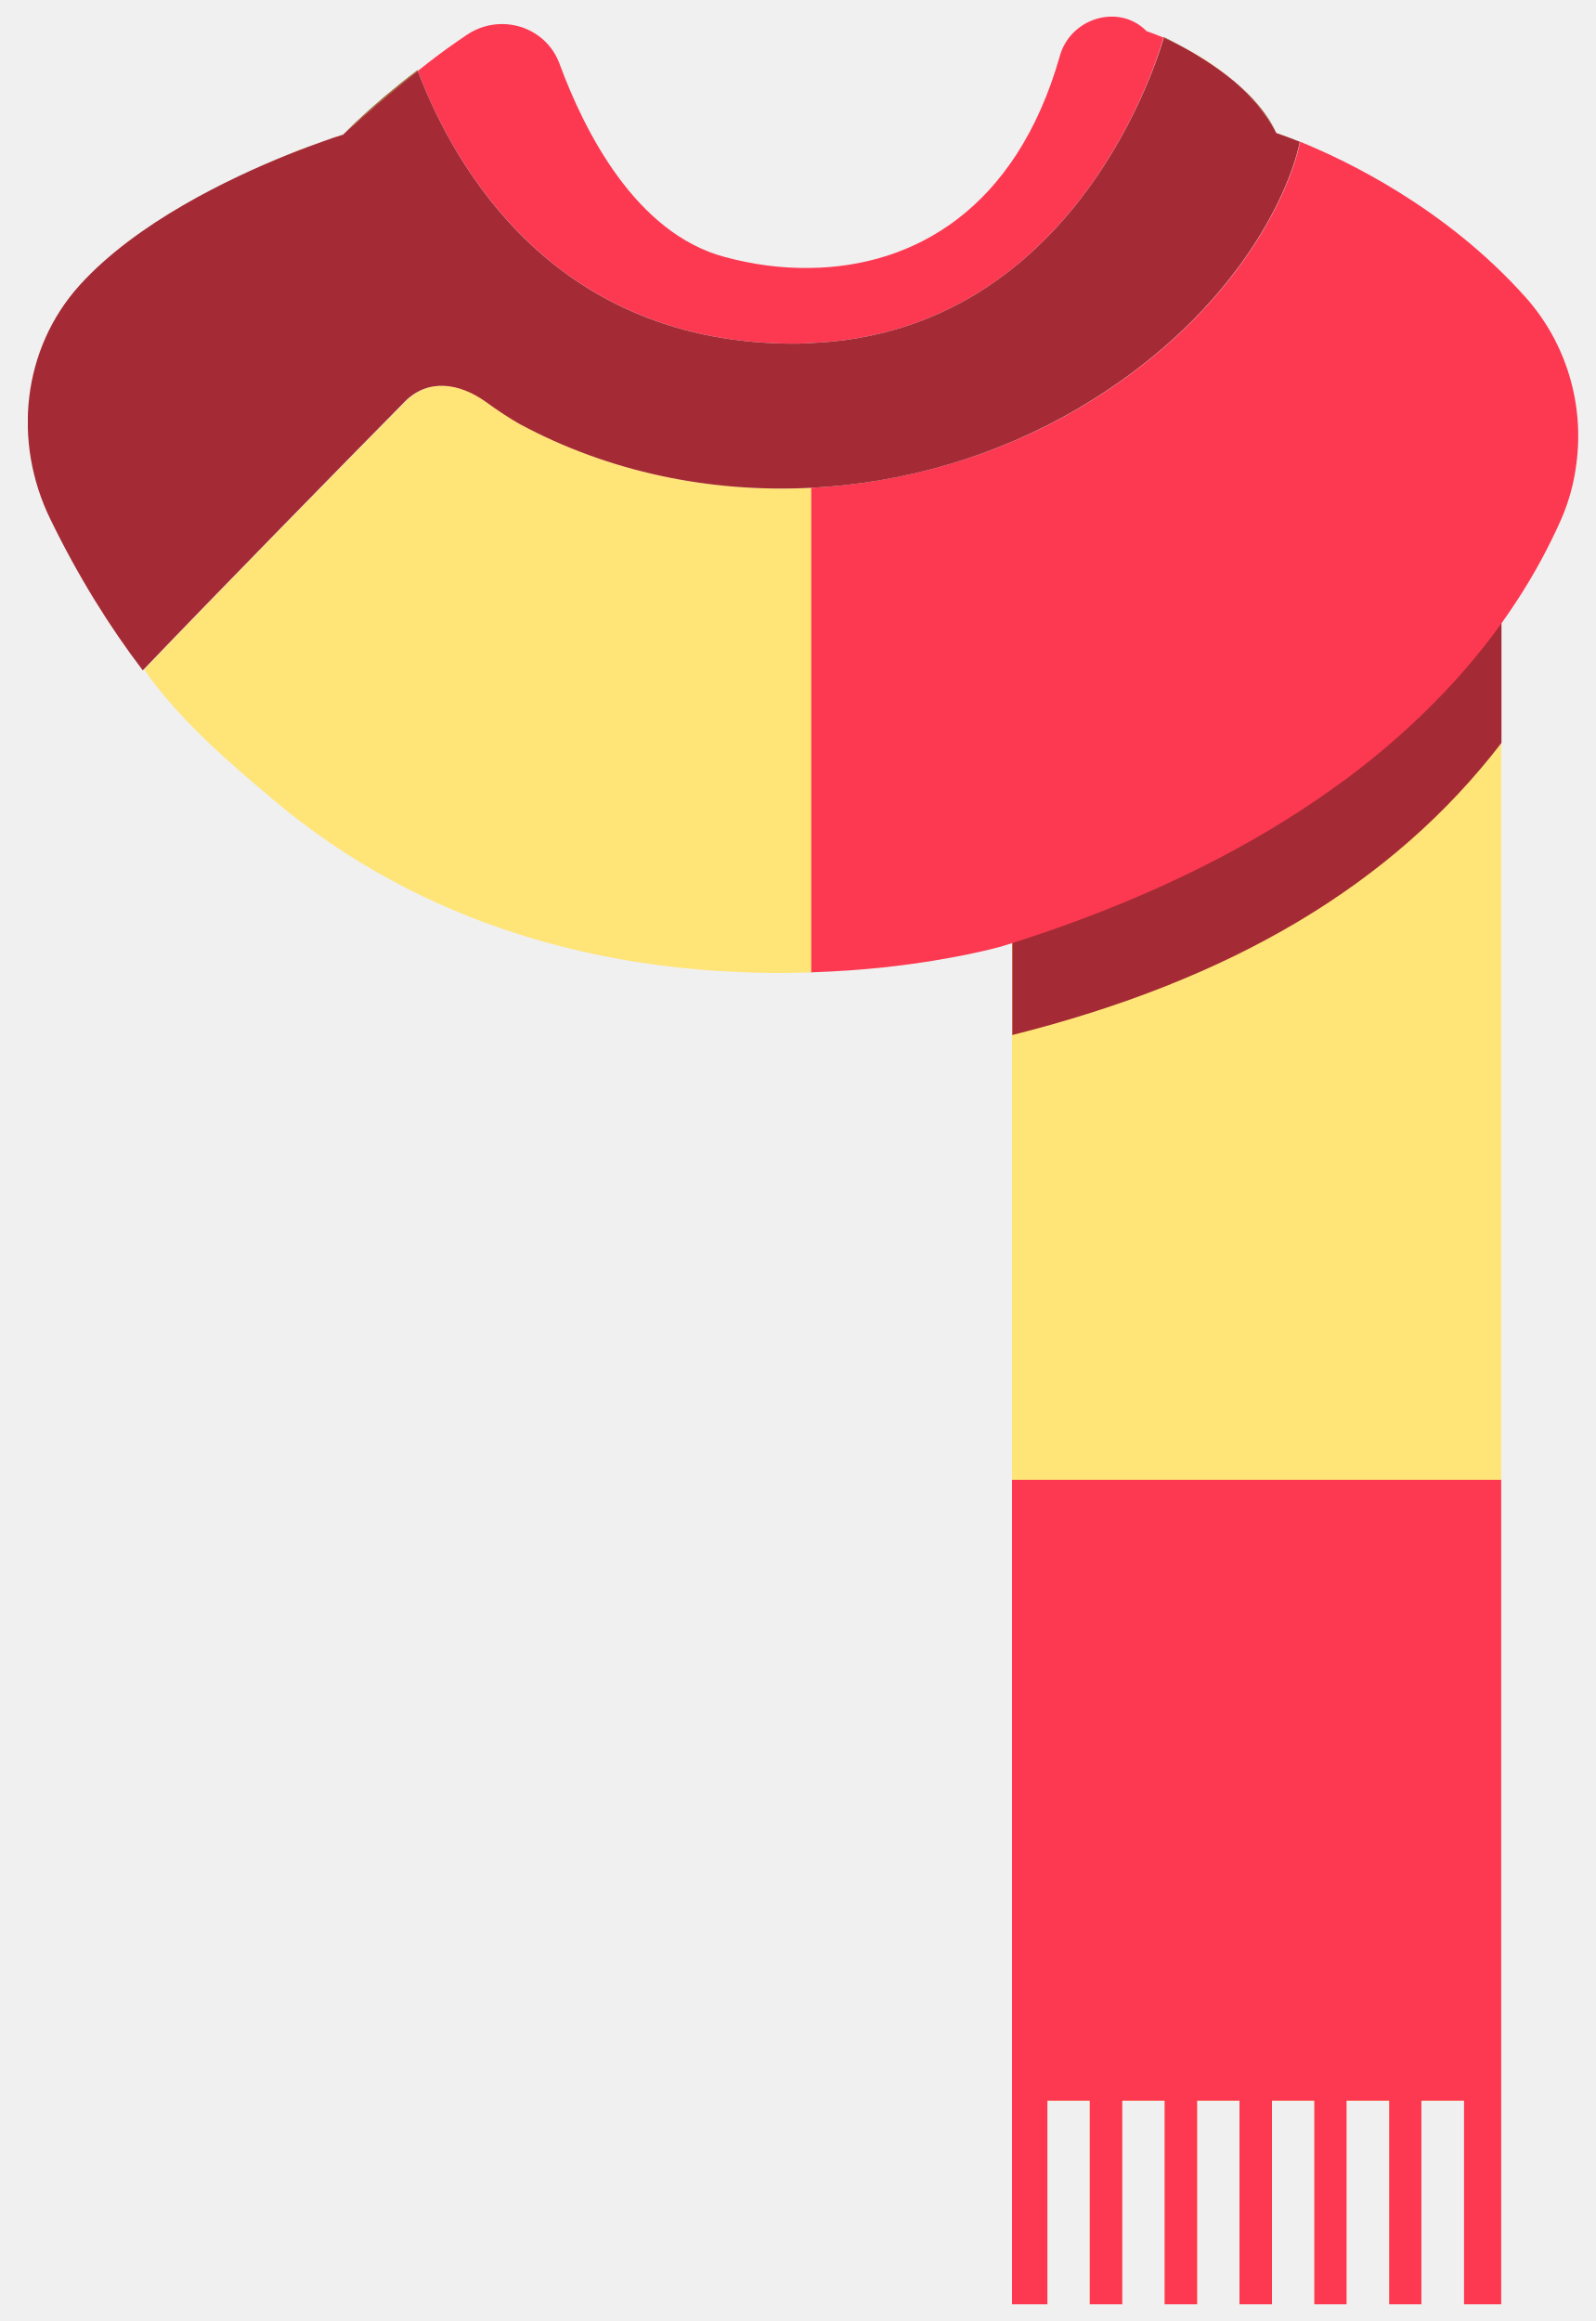
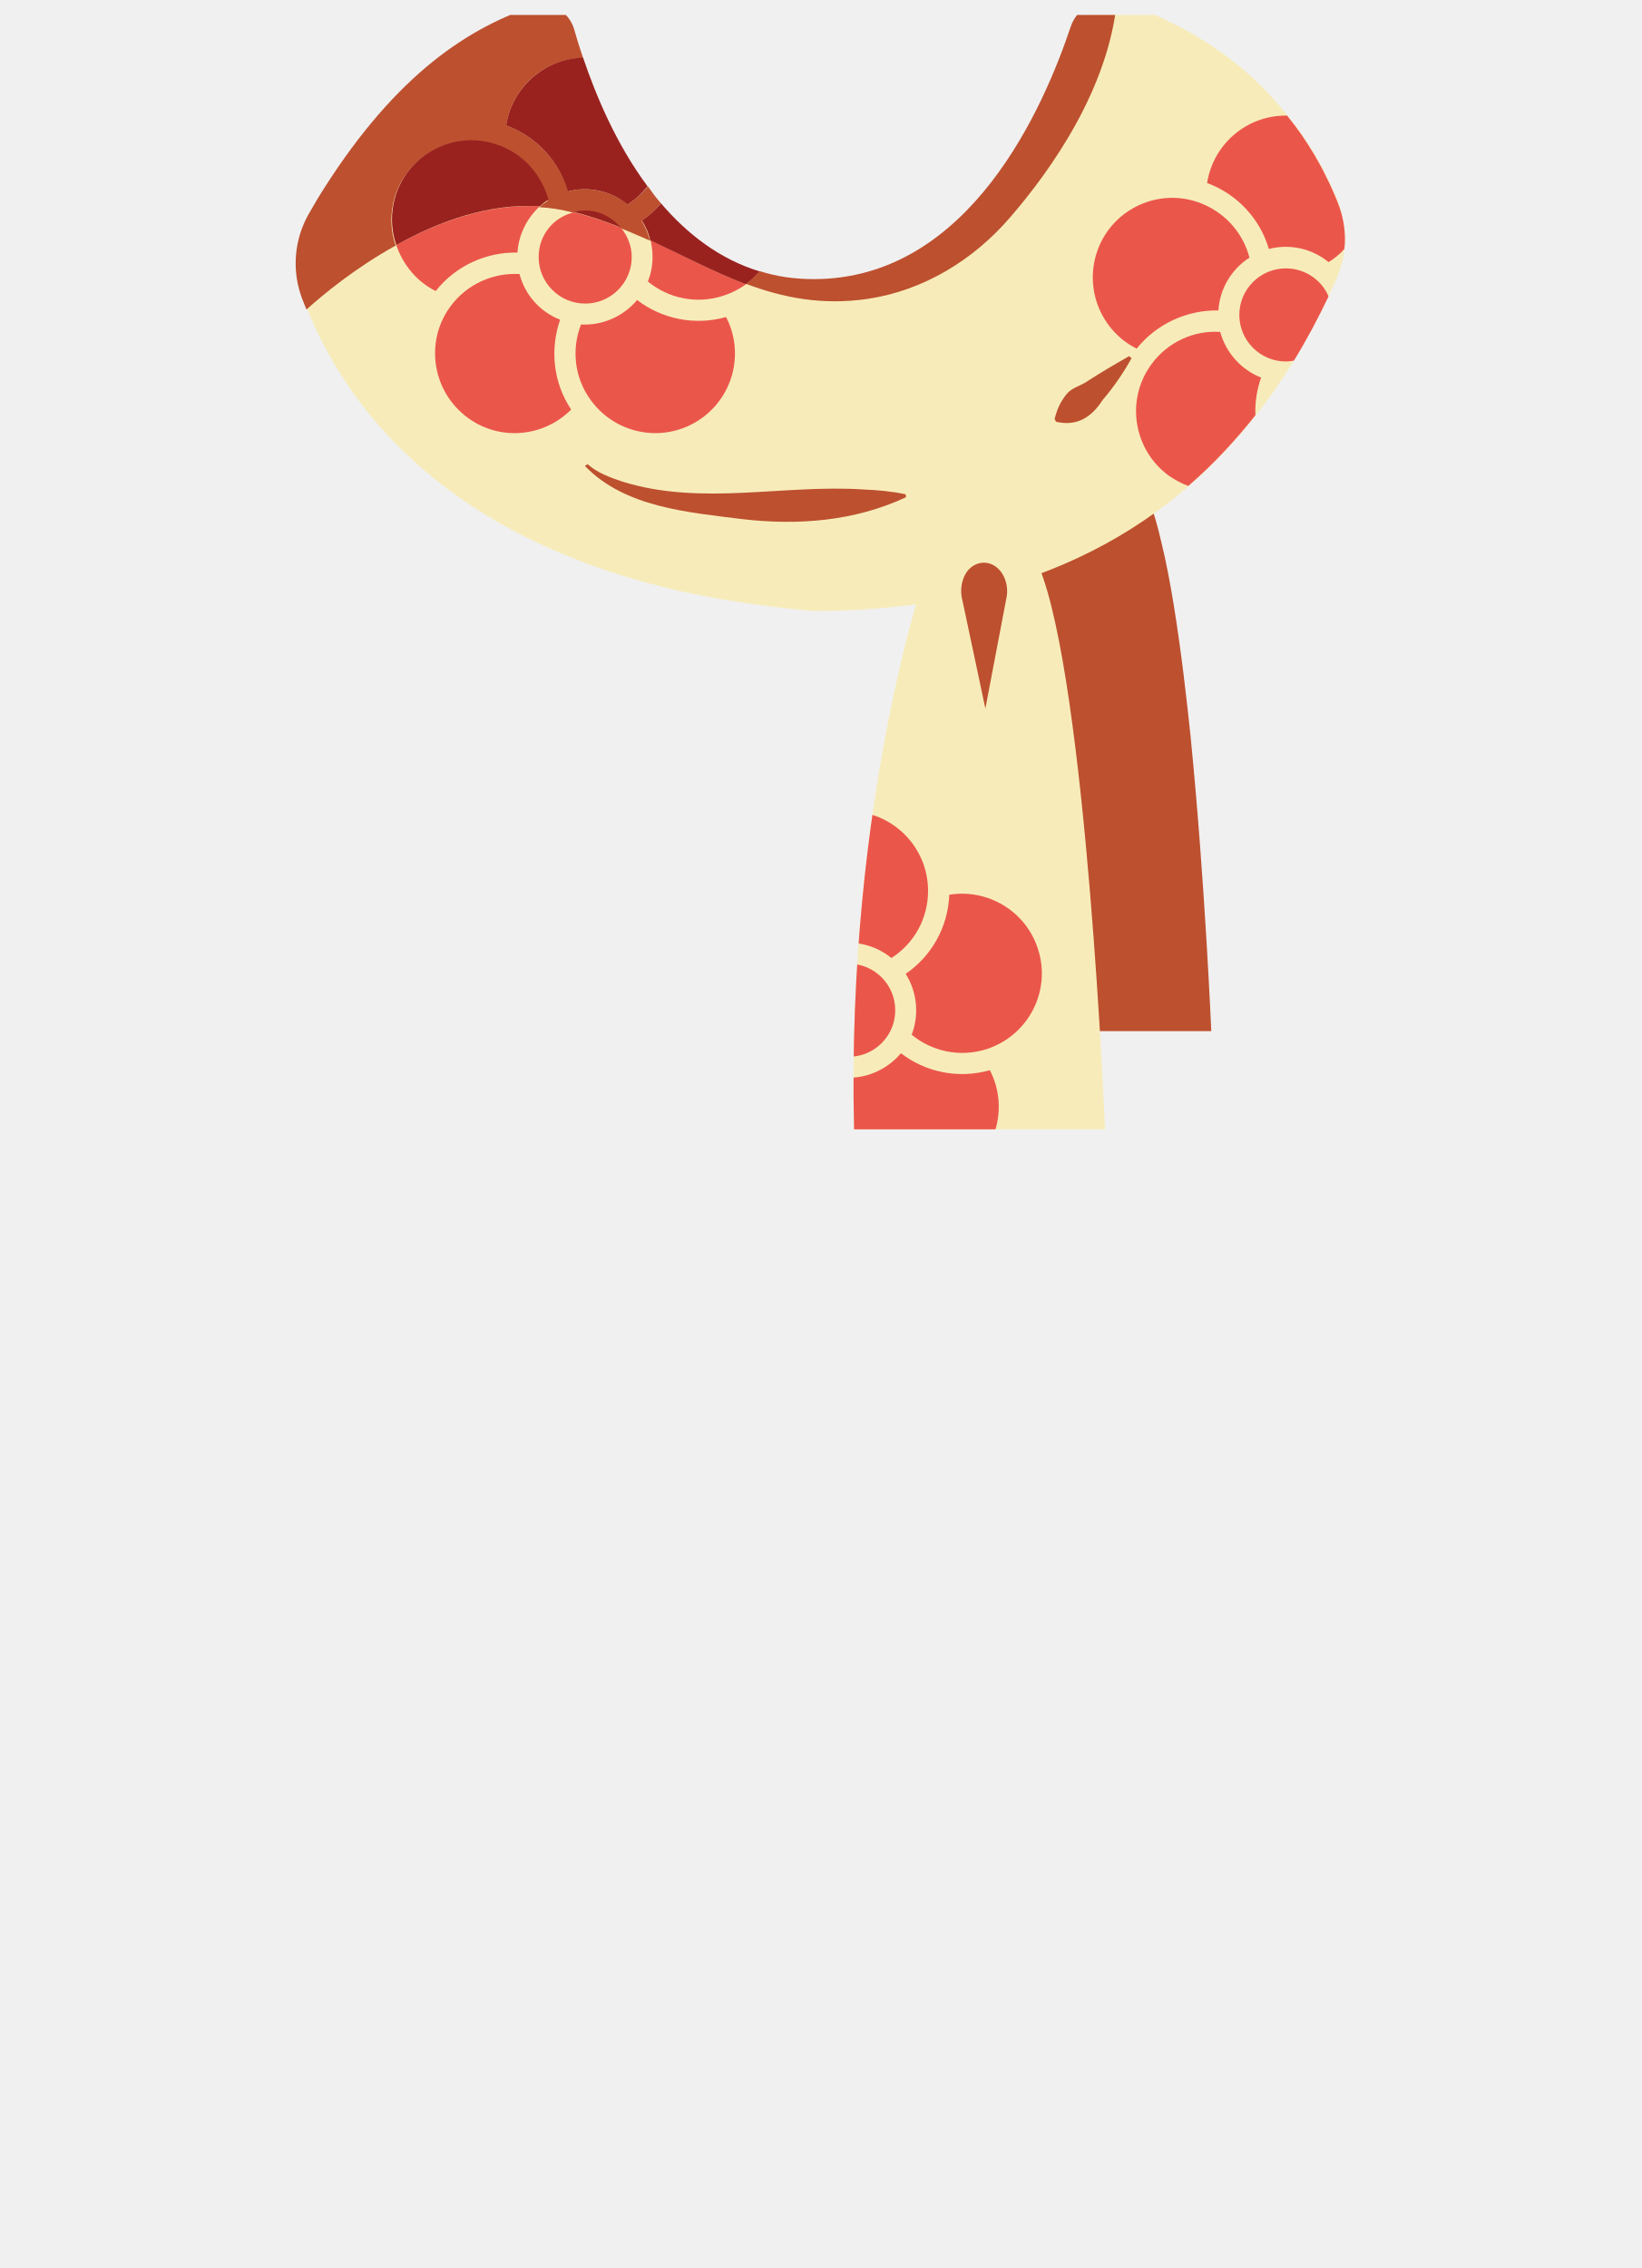
- <svg xmlns="http://www.w3.org/2000/svg" width="55" height="80" viewBox="0 0 55 80" fill="none">
-   <g clip-path="url(#clip0_301_697)">
-     <path d="M51.74 18.705V79.425H50.46V72.405H48.99V79.425H47.88V72.405H46.41V79.425H45.3V72.405H43.84V79.425H42.72V72.405H41.26V79.425H40.14V72.405H38.68V79.425H37.56V72.405H36.1V79.425H34.88V30.915C43.31 27.975 51.74 18.705 51.74 18.705Z" fill="#FFE478" />
-     <path d="M51.75 18.705V25.605C47.99 30.505 42.42 33.785 34.89 35.675V30.915C43.32 27.975 51.75 18.705 51.75 18.705Z" fill="#A42B35" />
-     <path d="M51.74 51.005V79.425H50.46V72.405H48.99V79.425H47.88V72.405H46.41V79.425H45.3V72.405H43.84V79.425H42.72V72.405H41.26V79.425H40.14V72.405H38.68V79.425H37.56V72.405H36.1V79.425H34.88V51.005H51.74Z" fill="#FD3952" />
-     <path d="M40.62 1.535C40.61 1.535 40.61 1.535 40.61 1.525C41.18 1.835 41.9 2.265 42.54 2.795C41.89 2.235 41.18 1.815 40.62 1.535Z" fill="#FFE478" />
-     <path d="M52.58 10.245C49.81 7.145 46.36 5.515 44.81 4.885C44.42 6.795 42.43 10.985 37.19 14.065C34.37 15.725 31.17 16.645 27.94 16.815V33.515C28.85 33.485 29.68 33.425 30.44 33.345C32.96 33.075 34.54 32.615 34.54 32.615C37.44 31.715 39.92 30.675 42.06 29.555C43.66 28.715 45.07 27.825 46.3 26.915H46.31C49.07 24.865 50.95 22.735 52.23 20.785C52.91 19.755 53.42 18.775 53.81 17.895C54.08 17.275 54.25 16.635 54.33 15.995C54.61 13.945 53.99 11.825 52.58 10.245Z" fill="#FD3952" />
-     <path d="M43.99 4.585C43.68 3.895 43.14 3.305 42.54 2.805C43.1 3.285 43.62 3.875 43.99 4.585Z" fill="#996824" />
-     <path d="M40.11 1.275C40.11 1.275 40.11 1.285 40.1 1.305C40.25 1.365 40.41 1.445 40.6 1.535C40.43 1.435 40.26 1.345 40.11 1.275Z" fill="#996824" />
-     <path d="M11.82 4.645C11.82 4.645 12.96 3.575 14.4 2.445C14.4 2.435 14.39 2.425 14.39 2.415C12.76 3.655 11.82 4.645 11.82 4.645C11.82 4.645 11.37 4.785 10.66 5.045C11.03 4.915 11.39 4.775 11.78 4.655C11.79 4.655 11.81 4.645 11.82 4.645Z" fill="#996824" />
-     <path d="M10.28 5.175C10.16 5.225 10.04 5.285 9.91 5.335C10.19 5.225 10.44 5.125 10.66 5.045C10.54 5.095 10.4 5.125 10.28 5.175Z" fill="#FFE478" />
-     <path d="M17.93 14.615C17.6 14.435 17.18 14.155 16.77 13.855C15.85 13.185 14.77 13.035 13.97 13.845C11.74 16.105 7.43 20.495 4.97 23.075C5.05 23.185 5.12 23.295 5.2 23.405C6.42 25.015 7.98 26.355 9.35 27.505C10.69 28.645 12.07 29.575 13.48 30.335C17.59 32.565 21.85 33.355 25.46 33.505C26.33 33.545 27.17 33.545 27.96 33.515V16.815C24.49 16.985 21 16.275 17.93 14.615Z" fill="#FFE478" />
-     <path d="M39.52 1.075L39.49 1.045C38.53 0.115 36.89 0.635 36.53 1.925C35.02 7.235 31.48 9.185 27.94 9.235C26.93 9.255 25.93 9.115 24.97 8.855C21.92 8.035 20.15 4.555 19.28 2.185C18.8 0.905 17.24 0.435 16.1 1.195C15.67 1.485 15.23 1.795 14.82 2.115C14.68 2.225 14.54 2.335 14.4 2.445C15.7 5.875 19.2 11.875 27.43 11.845C27.6 11.845 27.77 11.835 27.94 11.825C37.15 11.445 39.96 1.825 40.1 1.295C39.76 1.155 39.52 1.075 39.52 1.075Z" fill="#FD3952" />
-     <path d="M43.99 4.585C43.62 3.875 43.1 3.285 42.54 2.805C41.89 2.265 41.18 1.835 40.61 1.535C40.42 1.445 40.26 1.365 40.11 1.305C39.96 1.825 37.15 11.445 27.94 11.825C27.77 11.835 27.6 11.845 27.43 11.845C19.19 11.875 15.7 5.875 14.4 2.445C12.96 3.575 11.82 4.645 11.82 4.645C11.81 4.645 11.79 4.655 11.78 4.655C11.39 4.775 11.03 4.915 10.66 5.045C10.44 5.125 10.19 5.225 9.91 5.335C7.88 6.155 4.7 7.675 2.75 9.825C0.76 12.025 0.43 15.235 1.74 17.905C2.7 19.875 3.77 21.595 4.92 23.105C4.93 23.095 4.94 23.085 4.95 23.075C7.42 20.495 11.72 16.105 13.95 13.845C14.75 13.035 15.83 13.195 16.75 13.855C17.16 14.155 17.59 14.435 17.91 14.615C20.99 16.275 24.47 16.985 27.93 16.815C31.16 16.655 34.36 15.725 37.18 14.065C42.42 10.985 44.41 6.795 44.8 4.885C44.29 4.685 43.99 4.585 43.99 4.585Z" fill="#A42B35" />
+ <svg xmlns="http://www.w3.org/2000/svg" width="55" height="76" viewBox="0 0 55 76" fill="none">
+   <g clip-path="url(#clip0_323_492)">
+     <path d="M40.59 34.553H32.68C32.66 34.003 32.66 33.473 32.66 32.943C32.66 32.133 32.68 31.353 32.71 30.593C32.8 28.413 33 26.433 33.25 24.693C33.39 23.663 33.55 22.713 33.71 21.863C34.34 18.653 35 16.783 35 16.783C36.88 12.333 38.07 15.503 38.41 16.513C38.46 16.653 38.49 16.743 38.5 16.783C38.66 17.153 38.8 17.643 38.93 18.223C39.22 19.413 39.46 20.973 39.67 22.663V22.673C39.75 23.343 39.83 24.013 39.9 24.703V24.713C40.38 29.533 40.59 34.553 40.59 34.553Z" fill="#BD502F" />
+     <path d="M45.07 8.023C45.07 8.133 45.06 8.243 45.05 8.343C45.02 8.693 44.92 9.043 44.77 9.383C44.69 9.563 44.6 9.743 44.52 9.933C44.19 10.623 43.81 11.353 43.36 12.083C42.98 12.703 42.56 13.313 42.08 13.923C41.43 14.743 40.69 15.553 39.83 16.293C37.97 17.903 35.56 19.243 32.41 19.943C31.67 20.113 30.9 20.243 30.08 20.323C29.2 20.423 28.27 20.473 27.29 20.473C26.3 20.393 25.35 20.273 24.44 20.123C23.85 20.033 23.28 19.913 22.73 19.793C21.03 19.403 19.49 18.883 18.11 18.233C17.63 18.013 17.17 17.773 16.73 17.523C15.51 16.823 14.43 16.013 13.5 15.103C13.14 14.753 12.79 14.383 12.47 13.993C11.56 12.893 10.83 11.683 10.3 10.363C10.25 10.243 10.4 9.993 10.36 9.883C10.01 8.943 10.38 8.933 10.88 8.063L11.25 7.113C13.69 3.143 15.55 1.573 17.85 0.783C18.46 0.573 18.99 0.553 19.17 1.173C19.48 2.293 21.16 6.143 21.31 6.353C22.03 7.363 23.11 8.043 24.22 8.643C24.45 8.773 24.76 8.963 25 9.053C25.68 9.323 27.32 9.643 28.15 9.643C33.4 9.643 35.28 3.923 36.16 1.303C36.38 0.653 36.78 -0.107 37.44 0.043C37.48 0.053 37.51 0.063 37.55 0.073C38.1 0.243 38.62 0.443 39.13 0.703C39.6 0.923 40.05 1.173 40.48 1.453C41.01 1.793 41.51 2.183 41.98 2.613C42.41 3.013 42.8 3.433 43.16 3.893C43.33 4.103 43.49 4.313 43.65 4.543C43.95 4.983 44.23 5.443 44.46 5.923C44.61 6.213 44.74 6.513 44.86 6.813C44.99 7.193 45.07 7.613 45.07 8.023Z" fill="#F7ECB9" />
+     <path d="M19.6 15.613C20.94 17.003 23.04 17.163 24.85 17.393C26.72 17.613 28.62 17.473 30.36 16.663L30.35 16.563C29.87 16.463 29.41 16.423 28.95 16.403C26.26 16.223 23.51 16.963 20.87 16.143C20.45 16.003 20.01 15.843 19.69 15.553L19.6 15.613Z" fill="#BD502F" />
+     <path d="M37.84 11.933C37.35 12.213 36.87 12.493 36.41 12.793C36.18 12.943 35.89 13.003 35.73 13.223C35.56 13.433 35.43 13.673 35.34 14.043L35.39 14.133C36.11 14.303 36.6 13.953 36.95 13.403C37.32 12.973 37.64 12.503 37.92 12.003C37.91 12.003 37.84 11.933 37.84 11.933Z" fill="#BD502F" />
+     <path d="M35.88 0.893C35 3.523 32.52 9.353 27.27 9.353C26.61 9.353 26.01 9.263 25.45 9.083C25.32 9.243 25.17 9.383 25 9.513C26.24 9.973 27.54 10.243 29.09 10.013C30.95 9.733 32.62 8.713 33.85 7.283C35.27 5.643 37.14 2.953 37.43 0.033C36.76 -0.117 36.1 0.253 35.88 0.893Z" fill="#BD502F" />
+     <path d="M22.15 6.813C21.99 6.633 21.85 6.443 21.71 6.243C21.52 6.483 21.3 6.683 21.04 6.853C20.48 6.403 19.73 6.233 19.04 6.413C18.74 5.423 18 4.583 16.96 4.203C17.15 2.943 18.23 1.963 19.54 1.943C19.42 1.593 19.32 1.273 19.24 0.983C19.06 0.363 18.42 0.013 17.8 0.233C15.5 1.023 13.08 2.693 10.64 6.663L10.35 7.163C9.85 8.033 9.77 9.083 10.13 10.023C10.18 10.143 10.22 10.253 10.27 10.373C10.8 9.893 11.88 8.993 13.25 8.233C13.25 8.233 13.25 8.233 13.26 8.233C13.08 7.713 13.06 7.133 13.24 6.563C13.7 5.163 15.2 4.393 16.6 4.853C17.5 5.143 18.13 5.863 18.36 6.723C18.26 6.793 18.16 6.863 18.07 6.943C18.42 6.963 18.77 7.013 19.12 7.103C19.15 7.113 19.18 7.123 19.2 7.123H19.21C19.33 7.093 19.45 7.073 19.58 7.073C20.07 7.073 20.49 7.303 20.78 7.643H20.79C21.12 7.773 21.45 7.923 21.78 8.063C21.72 7.833 21.63 7.603 21.5 7.403C21.75 7.223 21.97 7.033 22.15 6.813Z" fill="#BD502F" />
+     <path d="M18.05 8.613C18.05 9.473 18.75 10.173 19.61 10.173C20.47 10.173 21.17 9.473 21.17 8.613C21.17 8.243 21.03 7.903 20.81 7.633C20.31 7.433 19.79 7.253 19.24 7.113C18.55 7.273 18.05 7.873 18.05 8.613Z" fill="#EB564B" />
+     <path d="M19.6 7.053C19.47 7.053 19.35 7.073 19.23 7.103C19.78 7.243 20.3 7.423 20.8 7.623C20.51 7.283 20.09 7.053 19.6 7.053Z" fill="#99221F" />
+     <path d="M18.77 10.713C18.1 10.453 17.59 9.883 17.41 9.183C16.53 9.133 15.65 9.513 15.09 10.273C14.22 11.463 14.49 13.133 15.68 14.003C16.76 14.793 18.23 14.643 19.14 13.723C18.53 12.813 18.43 11.693 18.77 10.713Z" fill="#EB564B" />
+     <path d="M21.35 10.053C20.89 10.603 20.19 10.913 19.47 10.873C19.15 11.693 19.24 12.653 19.8 13.413C20.67 14.603 22.33 14.873 23.53 14.003C24.61 13.213 24.93 11.773 24.33 10.623C23.27 10.923 22.17 10.683 21.35 10.053Z" fill="#EB564B" />
+     <path d="M21.71 9.433C22.39 9.993 23.33 10.203 24.23 9.913C24.51 9.823 24.77 9.693 25 9.523C23.92 9.123 22.89 8.563 21.8 8.053C21.91 8.503 21.89 8.993 21.71 9.433Z" fill="#EB564B" />
+     <path d="M25.45 9.093C24.11 8.683 23.02 7.833 22.15 6.813C21.97 7.033 21.75 7.223 21.51 7.393C21.64 7.593 21.74 7.823 21.79 8.053C22.88 8.563 23.91 9.113 24.99 9.523C25.17 9.393 25.32 9.243 25.45 9.093Z" fill="#99221F" />
+     <path d="M16.96 4.203C18 4.583 18.74 5.423 19.03 6.413C19.72 6.233 20.47 6.393 21.03 6.853C21.29 6.693 21.51 6.483 21.7 6.243C20.65 4.833 19.97 3.203 19.54 1.933C18.24 1.963 17.15 2.943 16.96 4.203Z" fill="#99221F" />
+     <path d="M13.28 8.213C13.5 8.863 13.96 9.433 14.6 9.753C15.28 8.893 16.31 8.443 17.34 8.463C17.38 7.873 17.65 7.313 18.09 6.913C16.36 6.813 14.67 7.443 13.28 8.213Z" fill="#EB564B" />
+     <path d="M16.62 4.833C15.22 4.373 13.71 5.143 13.26 6.543C13.08 7.113 13.1 7.693 13.28 8.213C14.67 7.433 16.37 6.803 18.09 6.913C18.18 6.833 18.27 6.753 18.38 6.693C18.15 5.853 17.52 5.123 16.62 4.833Z" fill="#99221F" />
+     <path d="M44.52 9.933C44.19 10.623 43.81 11.353 43.36 12.083C43.27 12.103 43.18 12.113 43.09 12.113C42.23 12.113 41.53 11.413 41.53 10.553C41.53 9.693 42.23 8.993 43.09 8.993C43.73 8.993 44.29 9.383 44.52 9.933Z" fill="#EB564B" />
+     <path d="M42.26 12.653C42.12 13.053 42.05 13.483 42.07 13.913C41.42 14.733 40.68 15.543 39.82 16.283C39.59 16.203 39.38 16.083 39.17 15.943C37.98 15.073 37.71 13.403 38.58 12.213C39.13 11.453 40.02 11.063 40.89 11.123C41.08 11.823 41.6 12.393 42.26 12.653Z" fill="#EB564B" />
+     <path d="M45.07 8.023C45.07 8.133 45.06 8.243 45.05 8.343C44.9 8.513 44.72 8.663 44.52 8.783C43.96 8.323 43.21 8.163 42.52 8.343C42.23 7.353 41.48 6.513 40.45 6.133C40.65 4.853 41.75 3.873 43.09 3.873H43.13C43.3 4.083 43.46 4.293 43.62 4.523C43.92 4.963 44.2 5.423 44.43 5.903C44.58 6.193 44.71 6.493 44.83 6.793C44.99 7.193 45.07 7.613 45.07 8.023Z" fill="#EB564B" />
+     <path d="M40.83 10.403C40.87 9.693 41.26 9.023 41.87 8.633C41.65 7.783 41.01 7.063 40.11 6.763C38.71 6.303 37.2 7.073 36.75 8.473C36.34 9.743 36.93 11.103 38.09 11.683C38.77 10.833 39.8 10.383 40.83 10.403Z" fill="#EB564B" />
+     <path d="M31.09 18.973C31.09 18.973 28.35 26.693 28.62 37.843H37.03C37.03 37.843 36.42 22.853 34.81 18.973C34.69 18.673 33.35 13.603 31.09 18.973Z" fill="#F7ECB9" />
+     <path d="M32.22 19.973L33.02 23.743L33.74 19.963C33.78 19.663 33.7 19.363 33.53 19.143L33.52 19.133C33.22 18.763 32.72 18.763 32.42 19.133C32.25 19.363 32.18 19.673 32.22 19.973Z" fill="#BD502F" />
+     <mask id="mask0_323_492" style="mask-type:luminance" maskUnits="userSpaceOnUse" x="28" y="16" width="10" height="22">
+       <path d="M31.09 18.973C31.09 18.973 28.35 26.693 28.62 37.843H37.03C37.03 37.843 36.42 22.853 34.81 18.973C34.69 18.673 33.35 13.603 31.09 18.973Z" fill="white" />
+     </mask>
+     <g mask="url(#mask0_323_492)">
+       <path d="M28.44 35.413C29.301 35.413 30 34.715 30 33.853C30 32.992 29.301 32.293 28.44 32.293C27.578 32.293 26.88 32.992 26.88 33.853C26.88 34.715 27.578 35.413 28.44 35.413Z" fill="#EB564B" />
+       <path d="M30.19 35.293C29.73 35.843 29.03 36.153 28.31 36.113C27.99 36.933 28.08 37.893 28.64 38.653C29.51 39.843 31.17 40.113 32.37 39.243C33.45 38.453 33.77 37.013 33.17 35.863C32.1 36.163 31.01 35.923 30.19 35.293Z" fill="#EB564B" />
+       <path d="M30.35 32.633C30.73 33.233 30.81 34.003 30.55 34.673C31.23 35.233 32.17 35.443 33.07 35.153C34.47 34.693 35.24 33.193 34.78 31.793C34.37 30.523 33.09 29.773 31.81 29.983C31.77 31.083 31.2 32.053 30.35 32.633Z" fill="#EB564B" />
+       <path d="M27.87 31.663C28.56 31.483 29.31 31.643 29.87 32.103C30.61 31.633 31.1 30.803 31.1 29.853C31.1 28.383 29.91 27.183 28.43 27.183C27.09 27.183 25.99 28.163 25.79 29.443C26.83 29.823 27.58 30.663 27.87 31.663Z" fill="#EB564B" />
+     </g>
  </g>
  <defs>
-     <clipPath id="clip0_301_697">
-       <rect width="53.44" height="78.85" fill="white" transform="translate(0.959961 0.574951)" />
+     <clipPath id="clip0_323_492">
+       <rect width="55" height="75" fill="white" transform="translate(0 0.5)" />
    </clipPath>
  </defs>
</svg>
